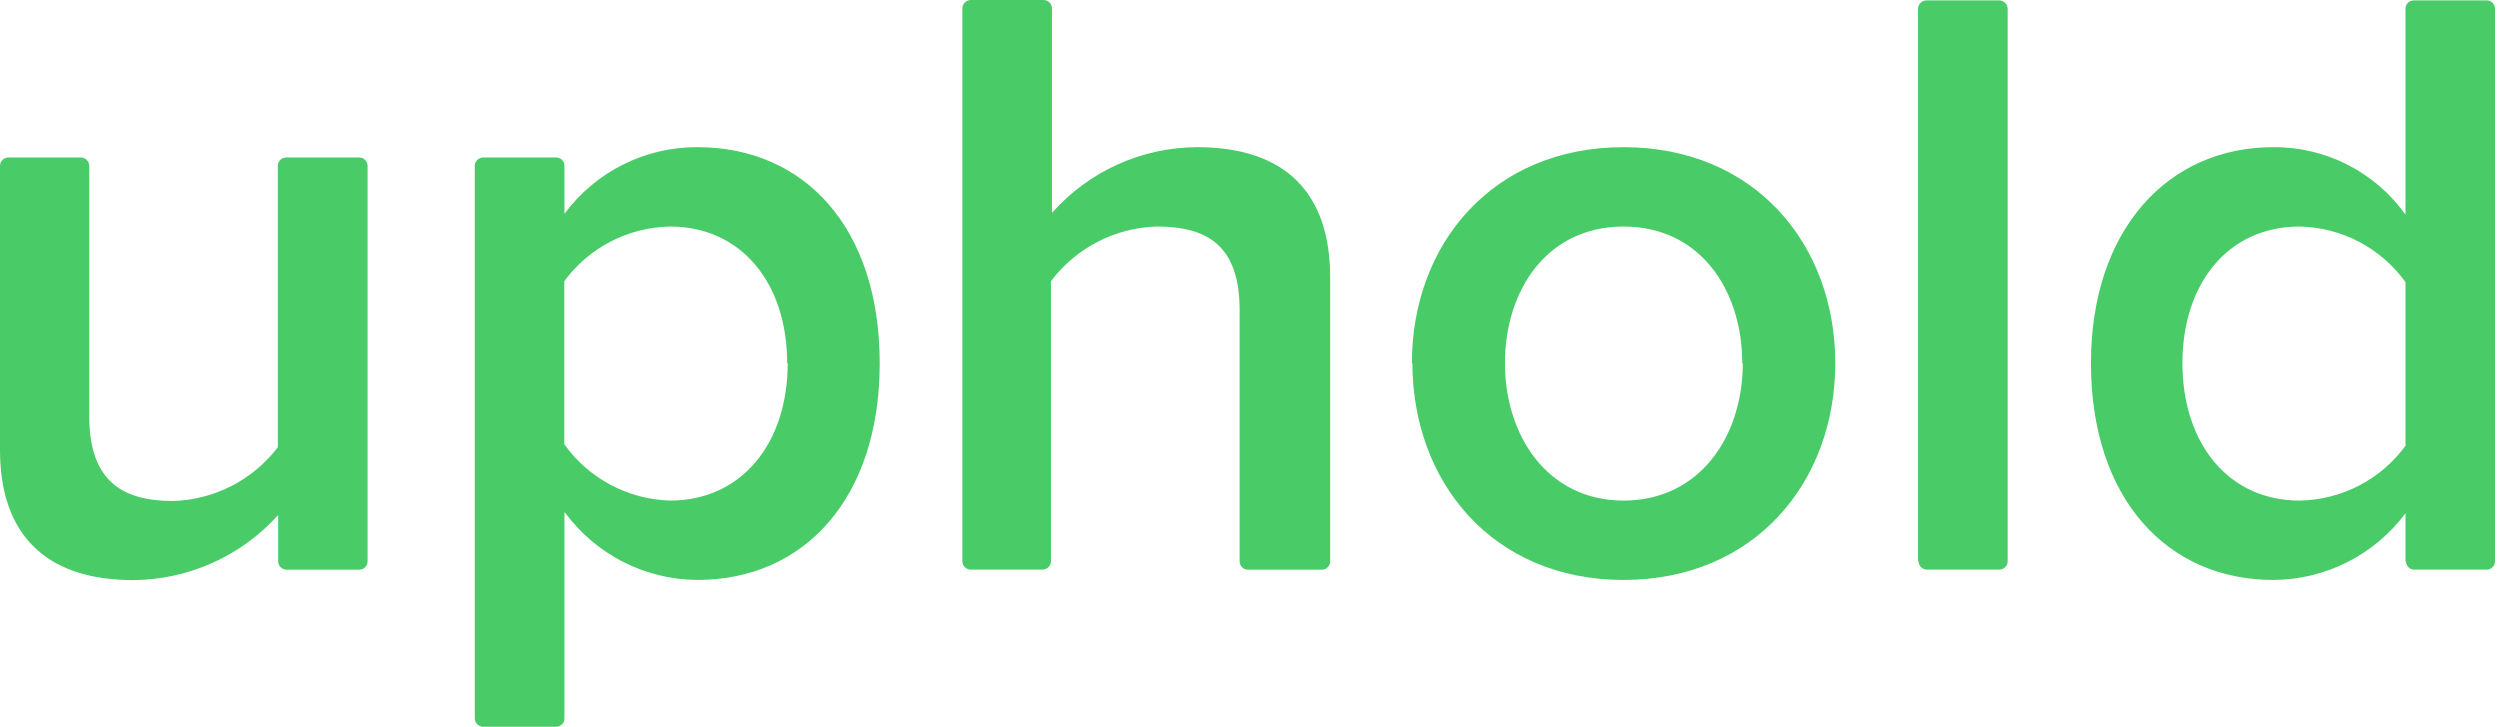
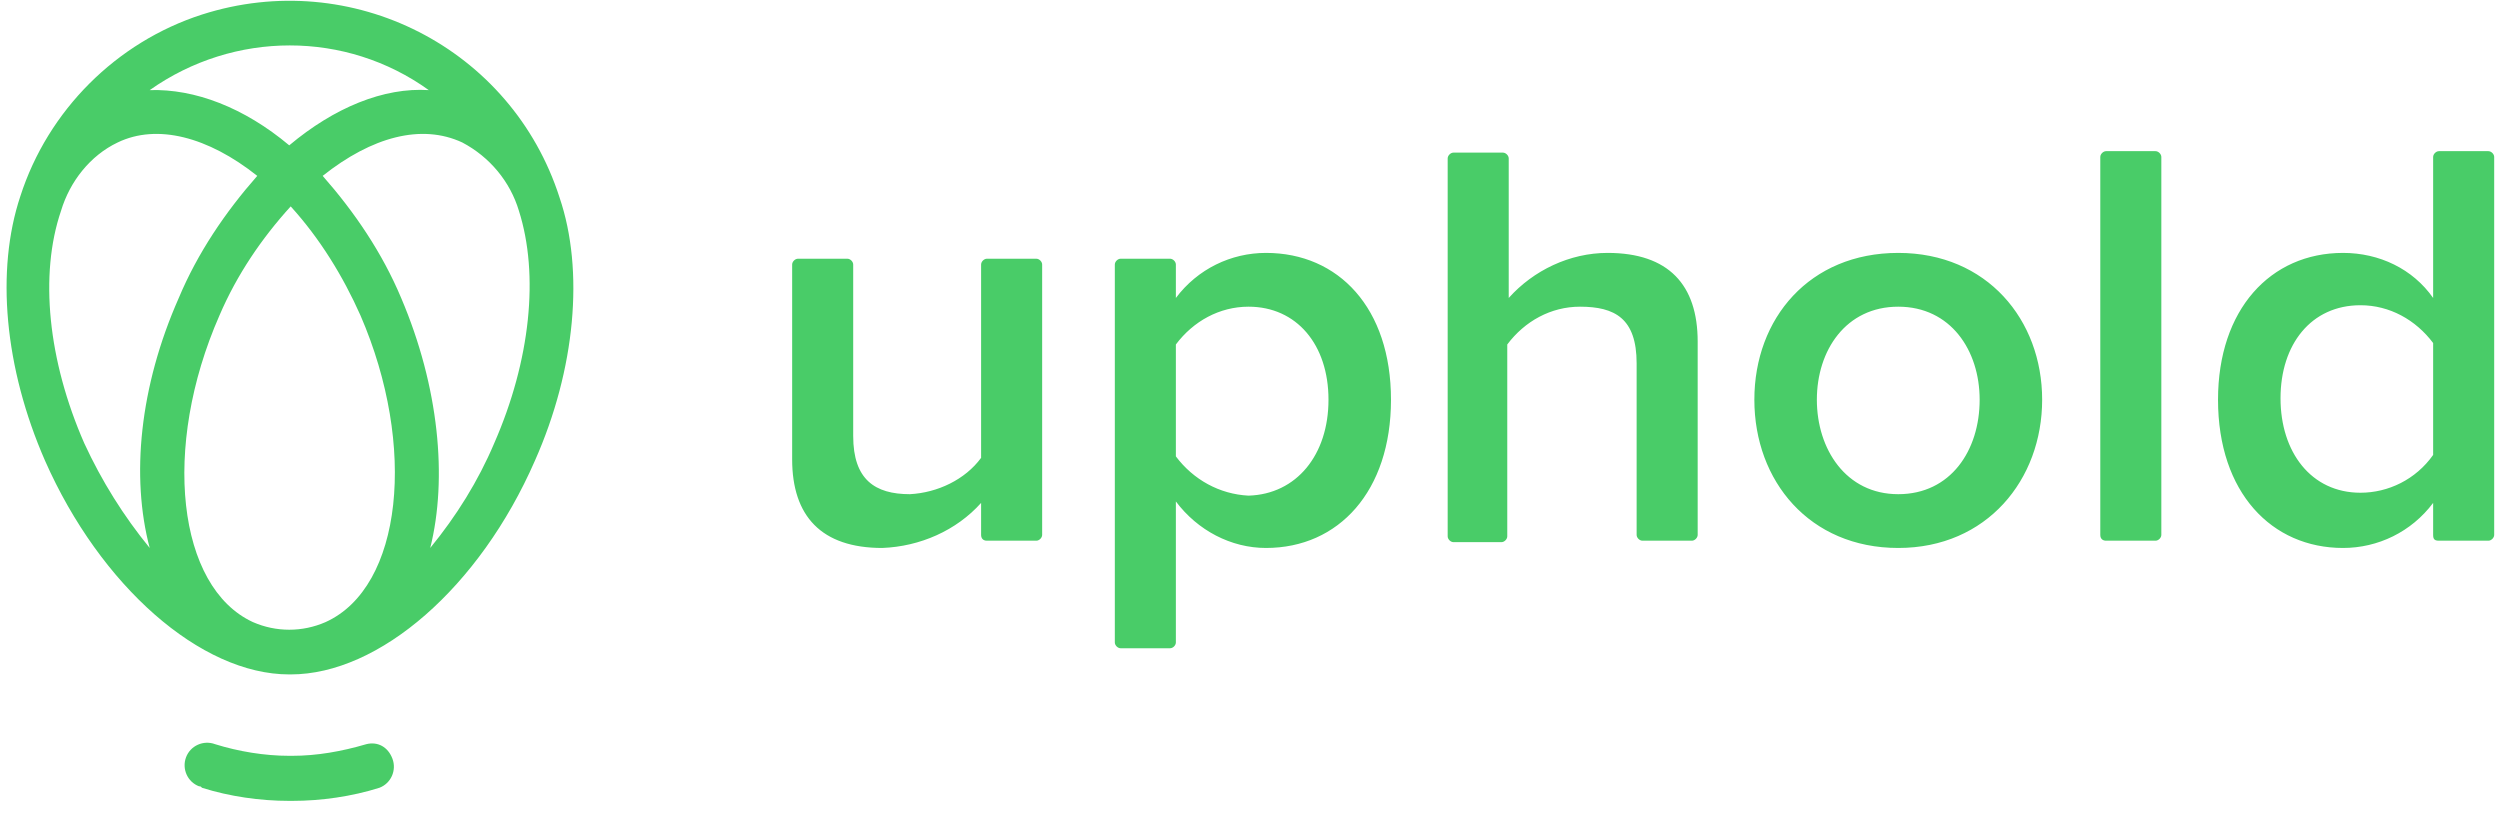
- <svg xmlns="http://www.w3.org/2000/svg" width="258" height="75" viewBox="0 0 258 75" fill="none">
-   <path d="M28.707 57.932V53.151C24.885 57.394 19.448 59.833 13.738 59.866C4.579 59.866 3.58912e-05 55.018 3.58912e-05 46.44V17.11C-0.004 16.652 0.362 16.273 0.82 16.252H8.338C8.814 16.252 9.201 16.635 9.213 17.11V42.971C9.213 49.577 12.556 51.7 17.833 51.7C22.101 51.587 26.084 49.547 28.67 46.154V17.11C28.674 16.635 29.061 16.252 29.54 16.252H37.075C37.546 16.252 37.933 16.635 37.933 17.11V57.932C37.933 58.407 37.546 58.79 37.075 58.79H29.553C29.086 58.777 28.712 58.399 28.707 57.932ZM58.252 52.894V74.138C58.252 74.613 57.869 75 57.394 75H49.871C49.396 75 49.005 74.617 48.996 74.138V17.11C49.005 16.635 49.392 16.252 49.871 16.252H57.394C57.869 16.252 58.252 16.635 58.252 17.11V22.064C61.473 17.716 66.573 15.159 71.985 15.188C82.998 15.188 90.786 23.472 90.786 37.479C90.786 51.486 82.948 59.849 71.985 59.849C66.582 59.824 61.511 57.242 58.302 52.894H58.252ZM81.236 37.479C81.236 29.195 76.48 23.38 69.151 23.38C64.828 23.455 60.796 25.541 58.235 29.018V45.843C60.762 49.388 64.803 51.536 69.151 51.658C76.535 51.658 81.291 45.75 81.291 37.479H81.236ZM128.786 58.79C128.311 58.79 127.928 58.407 127.928 57.932V32.017C127.928 25.301 124.568 23.38 119.375 23.38C115.069 23.502 111.054 25.579 108.459 29.018V57.928C108.451 58.403 108.06 58.786 107.584 58.786H100.184C99.709 58.786 99.322 58.403 99.313 57.928V0.9C99.296 0.42 99.679 0.017 100.158 0C100.167 0 100.18 0 100.184 0H107.69C108.165 0 108.556 0.383 108.564 0.858V21.967C112.361 17.682 117.807 15.214 123.534 15.188C132.688 15.188 137.272 19.944 137.272 28.619V57.932C137.272 58.407 136.889 58.79 136.414 58.79H128.786ZM145.707 37.479C145.707 25.234 153.991 15.188 167.556 15.188C181.117 15.188 189.401 25.234 189.401 37.479C189.401 49.724 181.117 59.849 167.556 59.849C153.995 59.849 145.761 49.686 145.761 37.479H145.707ZM179.801 37.479C179.801 29.986 175.491 23.38 167.556 23.38C159.617 23.38 155.311 29.986 155.311 37.479C155.311 44.972 159.714 51.658 167.556 51.658C175.394 51.658 179.855 45.052 179.855 37.479H179.801ZM197.941 57.932V0.9C197.95 0.425 198.336 0.042 198.812 0.042H206.317C206.793 0.042 207.184 0.425 207.192 0.9V57.928C207.184 58.403 206.797 58.786 206.317 58.786H198.812C198.357 58.756 198 58.382 197.996 57.928H197.941V57.932ZM248.245 57.932V52.974C245.024 57.284 239.97 59.833 234.588 59.849C223.751 59.849 215.787 51.566 215.787 37.479C215.787 23.729 223.713 15.188 234.588 15.188C240.004 15.142 245.096 17.741 248.245 22.143V0.9C248.245 0.425 248.628 0.042 249.103 0.042H256.626C257.101 0.042 257.484 0.425 257.484 0.9V57.928C257.484 58.403 257.101 58.786 256.626 58.786H249.103C248.649 58.756 248.3 58.382 248.3 57.928H248.245V57.932ZM248.245 45.939V29.115C245.705 25.587 241.66 23.464 237.312 23.38C229.916 23.38 225.227 29.288 225.227 37.479C225.227 45.67 229.899 51.658 237.312 51.658C241.669 51.591 245.743 49.472 248.296 45.935H248.245V45.939Z" fill="#49CC68" />
+ <svg xmlns="http://www.w3.org/2000/svg" width="172" height="56" viewBox="0 0 172 56" fill="none">
+   <path d="M67.5 36.8V34.6C65.8 36.5 63.3 37.6 60.7 37.7C56.5 37.7 54.5 35.5 54.5 31.6V18.2C54.5 18 54.7 17.8 54.9 17.8H58.3C58.5 17.8 58.7 18 58.7 18.2V30C58.7 33 60.2 34 62.6 34C64.5 33.9 66.4 33 67.5 31.5V18.2C67.5 18 67.7 17.8 67.9 17.8H71.3C71.5 17.8 71.7 18 71.7 18.2V36.8C71.7 37 71.5 37.2 71.3 37.2H67.9C67.6 37.2 67.5 37 67.5 36.8ZM80.9 34.5V44.2C80.9 44.4 80.7 44.6 80.5 44.6H77.1C76.9 44.6 76.7 44.4 76.7 44.2V18.2C76.7 18 76.9 17.8 77.1 17.8H80.5C80.7 17.8 80.9 18 80.9 18.2V20.5C82.4 18.5 84.7 17.4 87.1 17.4C92.1 17.4 95.7 21.2 95.7 27.5C95.7 33.8 92.1 37.7 87.1 37.7C84.7 37.7 82.4 36.5 80.9 34.5ZM91.4 27.5C91.4 23.7 89.2 21.1 85.9 21.1C83.9 21.1 82.1 22.1 80.9 23.7V31.4C82.1 33 83.9 34 85.9 34.1C89.2 34 91.4 31.3 91.4 27.5ZM113 37.2C112.8 37.2 112.6 37 112.6 36.8V25C112.6 21.9 111.1 21.1 108.7 21.1C106.7 21.1 104.9 22.1 103.7 23.7V36.9C103.7 37.1 103.5 37.3 103.3 37.3H100C99.8 37.3 99.6 37.1 99.6 36.9V10.9C99.6 10.7 99.8 10.5 100 10.5H103.4C103.6 10.5 103.8 10.7 103.8 10.9V20.5C105.5 18.6 108 17.4 110.6 17.4C114.8 17.4 116.8 19.6 116.8 23.5V36.8C116.8 37 116.6 37.2 116.4 37.2H113ZM120.7 27.5C120.7 21.9 124.5 17.4 130.6 17.4C136.7 17.4 140.5 22 140.5 27.5C140.5 33 136.7 37.7 130.6 37.7C124.5 37.7 120.7 33.1 120.7 27.5ZM136.2 27.5C136.2 24.1 134.2 21.1 130.6 21.1C127 21.1 125 24.1 125 27.5C125 30.9 127 34 130.6 34C134.2 34 136.2 31 136.2 27.5ZM144.5 36.8V10.8C144.5 10.6 144.7 10.4 144.9 10.4H148.3C148.5 10.4 148.7 10.6 148.7 10.8V36.8C148.7 37 148.5 37.2 148.3 37.2H144.9C144.7 37.2 144.5 37.1 144.5 36.8ZM167.4 36.8V34.6C165.9 36.6 163.6 37.7 161.2 37.7C156.3 37.7 152.6 33.9 152.6 27.5C152.6 21.3 156.2 17.4 161.2 17.4C163.7 17.4 166 18.5 167.4 20.5V10.8C167.4 10.6 167.6 10.4 167.8 10.4H171.2C171.4 10.4 171.6 10.6 171.6 10.8V36.8C171.6 37 171.4 37.2 171.2 37.2H167.8C167.5 37.2 167.4 37.1 167.4 36.8ZM167.4 31.3V23.6C166.2 22 164.4 21 162.4 21C159 21 156.9 23.7 156.9 27.4C156.9 31.1 159 33.9 162.4 33.9C164.3 33.9 166.2 33 167.4 31.3ZM25.2 51.2C23.5 51.7 21.8 52 20.1 52H19.9C18.2 52 16.4 51.7 14.8 51.2C14 50.9 13.1 51.3 12.8 52.1C12.5 52.9 12.9 53.8 13.7 54.1C13.8 54.1 13.8 54.1 13.9 54.2C15.8 54.8 17.9 55.1 19.9 55.1H20.1C22.1 55.1 24.2 54.8 26.1 54.2C26.9 53.9 27.3 53 27 52.2C26.7 51.4 26 51 25.2 51.2ZM38.5 13.6C35.2 3.3 24.2 -2.3 13.9 1C8 2.9 3.3 7.6 1.4 13.5C-0.3 18.6 0.3 25.3 3.1 31.7C6.9 40.3 13.8 46.4 19.9 46.4H20C26.1 46.4 33 40.4 36.8 31.7C39.6 25.4 40.2 18.6 38.5 13.6ZM29.5 6.2C26.4 6 23 7.4 19.9 10C16.8 7.4 13.4 6.1 10.3 6.2C16.1 2.1 23.8 2.1 29.5 6.2ZM22.4 42.8C20.8 43.5 19 43.5 17.4 42.8C12.2 40.4 11.1 30.8 15.1 21.7C16.3 18.9 18 16.4 20 14.2C22 16.4 23.6 19 24.8 21.7C28.7 30.7 27.7 40.4 22.4 42.8ZM5.8 30.5C3.3 24.8 2.7 18.9 4.2 14.5C4.8 12.5 6.2 10.7 8.1 9.8C10.8 8.5 14.3 9.4 17.7 12.1C15.5 14.6 13.6 17.4 12.3 20.5C9.6 26.6 9 32.8 10.3 37.7C8.5 35.5 7 33.1 5.8 30.5ZM34 30.5C32.9 33.1 31.4 35.5 29.6 37.7C30.8 32.9 30.2 26.6 27.6 20.5C26.3 17.4 24.4 14.6 22.2 12.1C25.6 9.4 29 8.5 31.8 9.8C33.7 10.8 35.1 12.5 35.7 14.5C37.1 18.9 36.5 24.8 34 30.5Z" fill="#49CC68" />
</svg>
